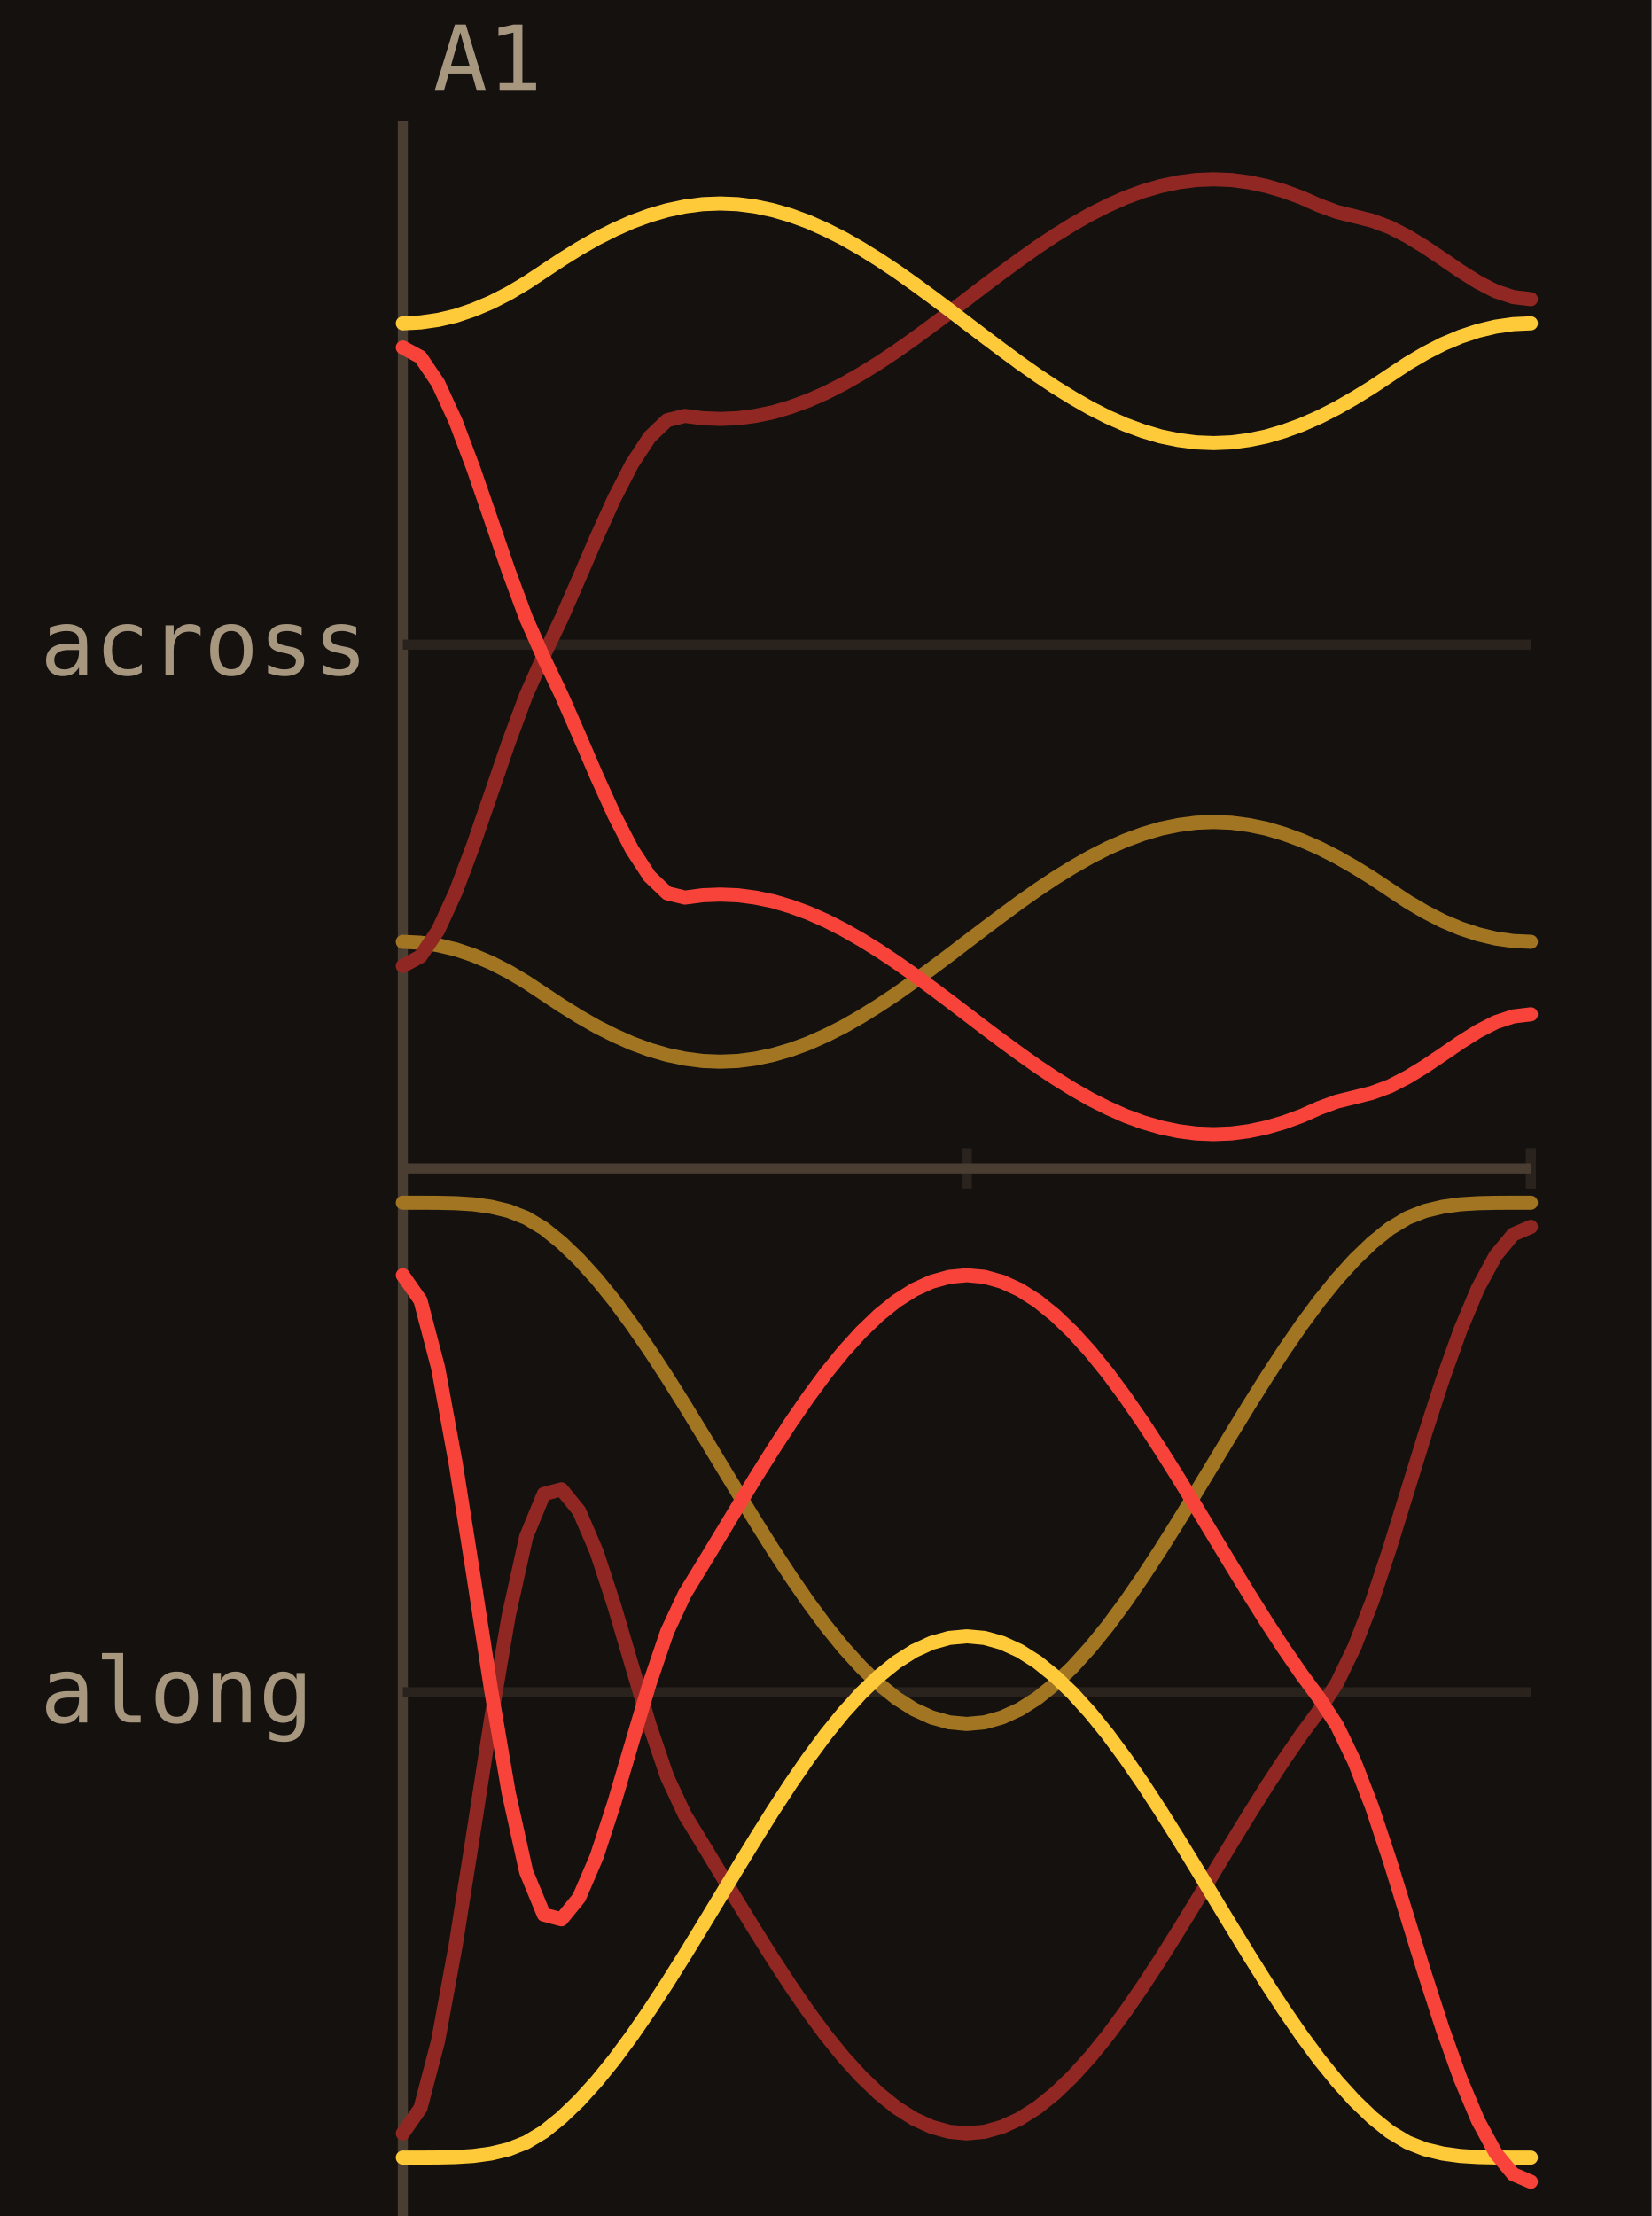
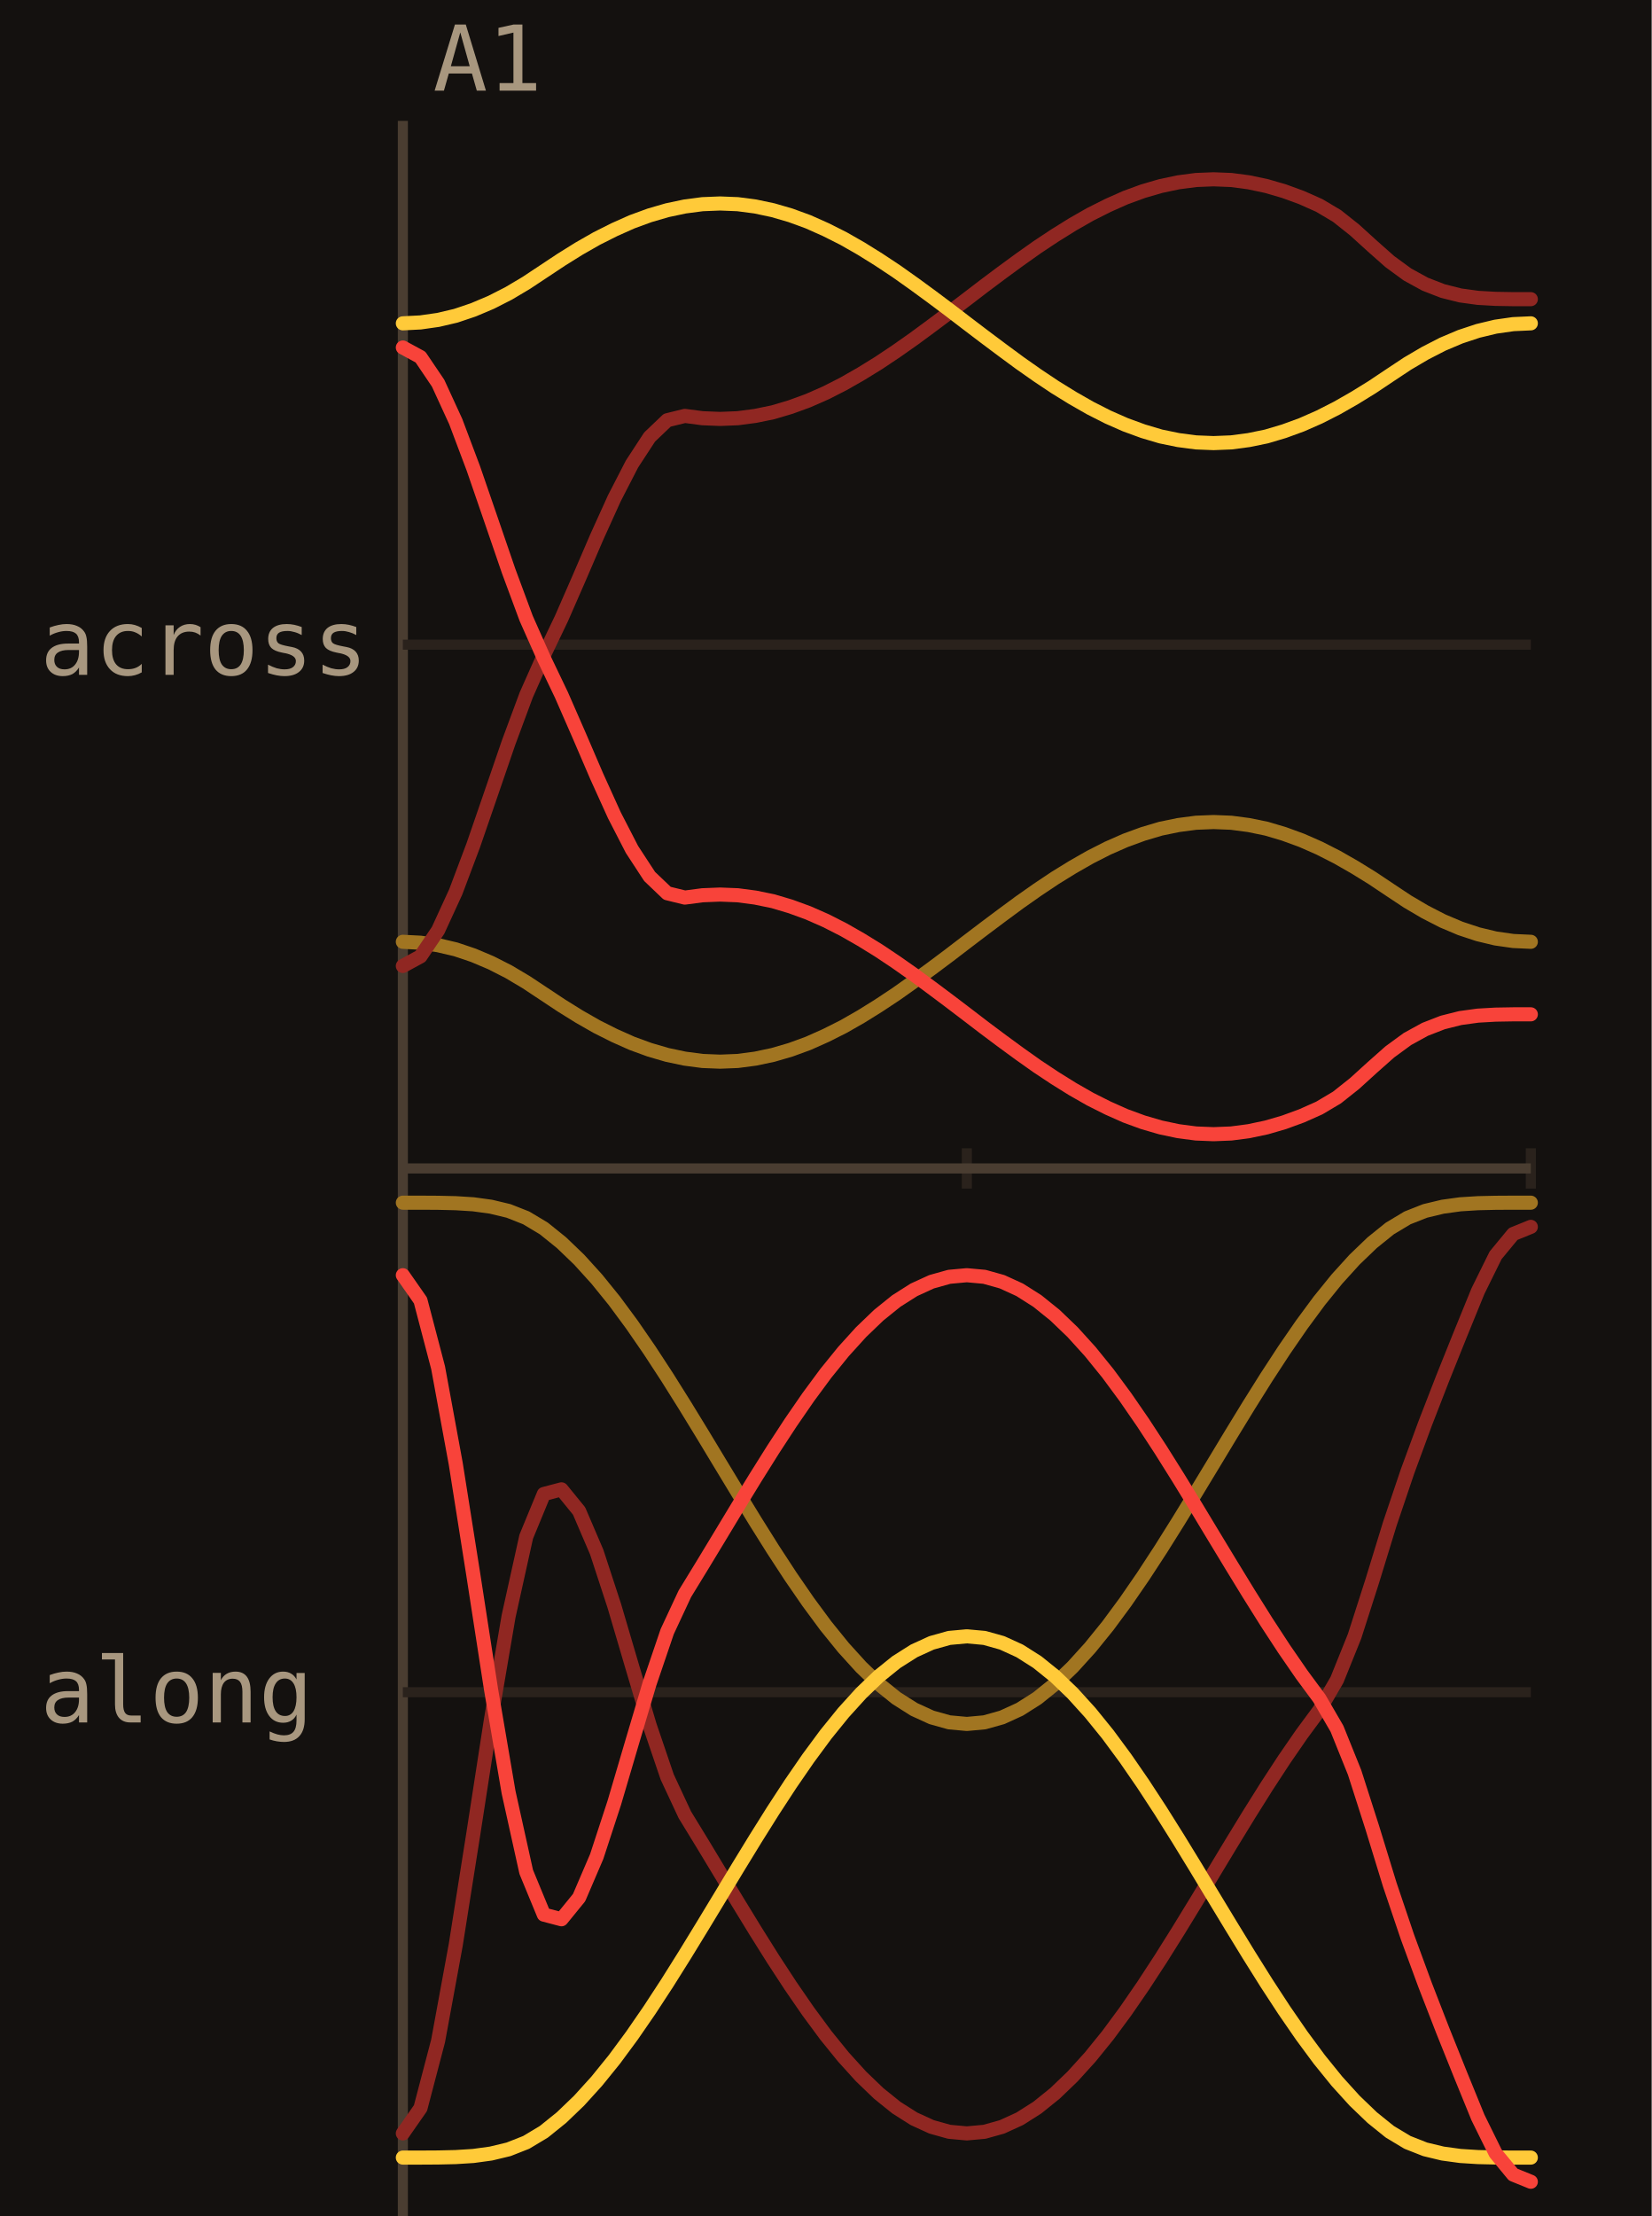
<svg xmlns="http://www.w3.org/2000/svg" viewBox="0 0 164 220" width="164" height="220" role="img">
  <rect width="164" height="220" fill="#14110f" />
  <path d="M40 12L40 220" stroke="#4a3d31" stroke-width="1" fill="none" />
  <path d="M96 114L96 118" stroke="#2a221c" stroke-width="1" fill="none" />
  <path d="M152 114L152 118" stroke="#2a221c" stroke-width="1" fill="none" />
  <path d="M40 64L152 64" stroke="#2a221c" stroke-width="1" fill="none" />
  <text x="4" y="67" fill="#a8977f" font-size="9" font-family="ui-monospace, Menlo, monospace">across</text>
  <path d="M40 168L152 168" stroke="#2a221c" stroke-width="1" fill="none" />
  <text x="4" y="171" fill="#a8977f" font-size="9" font-family="ui-monospace, Menlo, monospace">along</text>
  <path d="M40 116L152 116" stroke="#4a3d31" stroke-width="1" fill="none" />
  <text x="43" y="9" fill="#a8977f" font-size="9" font-family="ui-monospace, Menlo, monospace">A1</text>
  <path d="M40 93.5L41.75 93.59L43.5 93.84L45.25 94.25L47 94.84L48.75 95.58L50.5 96.47L52.25 97.51L54 98.67L55.75 99.83L57.5 100.92L59.25 101.92L61 102.8L62.75 103.58L64.5 104.22L66.25 104.73L68 105.1L69.75 105.33L71.5 105.4L73.25 105.33L75 105.1L76.75 104.73L78.5 104.22L80.25 103.58L82 102.8L83.75 101.92L85.5 100.92L87.25 99.83L89 98.67L90.75 97.43L92.5 96.15L94.25 94.84L96 93.5L97.75 92.17L99.5 90.86L101.25 89.57L103 88.34L104.75 87.17L106.5 86.09L108.25 85.09L110 84.2L111.75 83.43L113.5 82.79L115.25 82.27L117 81.91L118.75 81.68L120.5 81.61L122.25 81.68L124 81.91L125.75 82.27L127.5 82.79L129.25 83.43L131 84.2L132.75 85.09L134.5 86.09L136.25 87.17L138 88.34L139.75 89.5L141.5 90.53L143.25 91.43L145 92.17L146.75 92.75L148.5 93.17L150.25 93.42L152 93.5" fill="none" stroke="#a17521" stroke-width="1.4" stroke-linecap="round" stroke-linejoin="round" />
-   <path d="M40 95.9L41.75 94.95L43.5 92.36L45.25 88.55L47 83.9L48.75 78.82L50.5 73.72L52.25 69L54 65.06L55.75 61.4L57.5 57.4L59.25 53.33L61 49.47L62.75 46.07L64.5 43.39L66.25 41.72L68 41.29L69.75 41.52L71.5 41.59L73.25 41.52L75 41.29L76.75 40.93L78.5 40.41L80.25 39.77L82 39L83.75 38.11L85.5 37.11L87.25 36.03L89 34.86L90.75 33.63L92.5 32.34L94.25 31.03L96 29.7L97.75 28.36L99.5 27.05L101.25 25.77L103 24.53L104.75 23.37L106.5 22.28L108.25 21.28L110 20.4L111.75 19.62L113.5 18.98L115.25 18.47L117 18.1L118.75 17.87L120.5 17.8L122.25 17.87L124 18.1L125.75 18.47L127.5 18.98L129.25 19.62L131 20.4L132.75 21.04L134.5 21.47L136.25 21.91L138 22.56L139.75 23.46L141.5 24.53L143.25 25.71L145 26.91L146.75 28.01L148.5 28.91L150.25 29.49L152 29.7" fill="none" stroke="#902722" stroke-width="1.4" stroke-linecap="round" stroke-linejoin="round" />
+   <path d="M40 95.9L41.75 94.95L43.5 92.36L45.25 88.55L47 83.9L48.75 78.82L50.5 73.72L52.25 69L54 65.06L55.75 61.4L57.5 57.4L59.25 53.33L61 49.47L62.75 46.07L64.5 43.39L66.25 41.72L68 41.29L69.75 41.52L71.5 41.59L73.25 41.52L75 41.29L76.75 40.93L78.5 40.41L80.25 39.77L82 39L83.75 38.11L85.5 37.11L87.25 36.03L89 34.86L90.75 33.63L92.5 32.34L94.25 31.03L96 29.7L97.75 28.36L99.5 27.05L101.25 25.77L103 24.53L104.75 23.37L106.5 22.28L108.25 21.28L110 20.4L111.75 19.62L113.5 18.98L115.25 18.47L117 18.1L118.75 17.87L120.5 17.8L122.25 17.87L124 18.1L125.75 18.47L127.5 18.98L129.25 19.62L131 20.4L132.75 21.44L134.5 22.83L136.25 24.42L138 25.97L139.75 27.25L141.5 28.21L143.25 28.89L145 29.33L146.75 29.57L148.5 29.67L150.25 29.7L152 29.7" fill="none" stroke="#902722" stroke-width="1.4" stroke-linecap="round" stroke-linejoin="round" />
  <path d="M40 32.1L41.75 32.01L43.5 31.76L45.25 31.35L47 30.76L48.75 30.02L50.5 29.13L52.25 28.09L54 26.93L55.75 25.77L57.5 24.68L59.25 23.68L61 22.8L62.75 22.02L64.5 21.38L66.25 20.87L68 20.5L69.75 20.27L71.5 20.2L73.25 20.27L75 20.5L76.75 20.87L78.5 21.38L80.25 22.02L82 22.8L83.75 23.68L85.5 24.68L87.25 25.77L89 26.93L90.75 28.17L92.5 29.45L94.25 30.76L96 32.1L97.75 33.43L99.5 34.74L101.25 36.03L103 37.26L104.75 38.43L106.5 39.51L108.25 40.51L110 41.4L111.75 42.17L113.5 42.81L115.25 43.33L117 43.69L118.75 43.92L120.5 43.99L122.25 43.92L124 43.69L125.75 43.33L127.5 42.81L129.25 42.17L131 41.4L132.75 40.51L134.5 39.51L136.25 38.43L138 37.26L139.75 36.1L141.5 35.07L143.25 34.17L145 33.43L146.75 32.85L148.5 32.43L150.25 32.18L152 32.1" fill="none" stroke="#ffca39" stroke-width="1.4" stroke-linecap="round" stroke-linejoin="round" />
-   <path d="M40 34.5L41.75 35.45L43.5 38.04L45.25 41.85L47 46.5L48.75 51.58L50.5 56.68L52.25 61.4L54 65.34L55.75 69L57.5 73L59.25 77.07L61 80.93L62.75 84.33L64.5 87.01L66.25 88.68L68 89.11L69.75 88.88L71.5 88.81L73.25 88.88L75 89.11L76.75 89.47L78.5 89.99L80.25 90.63L82 91.4L83.75 92.29L85.5 93.29L87.25 94.37L89 95.54L90.75 96.77L92.5 98.06L94.25 99.37L96 100.7L97.75 102.04L99.5 103.35L101.25 104.63L103 105.87L104.75 107.03L106.5 108.12L108.25 109.12L110 110L111.75 110.78L113.5 111.42L115.25 111.93L117 112.3L118.75 112.53L120.5 112.6L122.25 112.53L124 112.3L125.75 111.93L127.5 111.42L129.25 110.78L131 110L132.75 109.36L134.5 108.93L136.25 108.49L138 107.84L139.75 106.94L141.5 105.87L143.25 104.69L145 103.49L146.75 102.39L148.5 101.49L150.25 100.91L152 100.7" fill="none" stroke="#f8433a" stroke-width="1.4" stroke-linecap="round" stroke-linejoin="round" />
+   <path d="M40 34.5L41.75 35.45L43.5 38.04L45.25 41.85L47 46.5L48.75 51.58L50.5 56.68L52.25 61.4L54 65.34L55.75 69L57.5 73L59.25 77.07L61 80.93L62.75 84.33L64.5 87.01L66.25 88.68L68 89.11L69.75 88.88L71.5 88.81L73.25 88.88L75 89.11L76.75 89.47L78.5 89.99L80.25 90.63L82 91.4L83.75 92.29L85.5 93.29L87.25 94.37L89 95.54L90.75 96.77L92.5 98.06L94.25 99.37L96 100.7L97.75 102.04L99.5 103.35L101.25 104.63L103 105.87L104.75 107.03L106.5 108.12L108.25 109.12L110 110L111.75 110.78L113.5 111.42L115.25 111.93L117 112.3L118.75 112.53L120.5 112.6L122.25 112.53L124 112.3L125.75 111.93L127.5 111.42L129.25 110.78L131 110L132.75 108.96L134.5 107.57L136.25 105.98L138 104.43L139.75 103.15L141.5 102.19L143.25 101.51L145 101.07L146.75 100.83L148.5 100.73L150.25 100.7L152 100.7" fill="none" stroke="#f8433a" stroke-width="1.4" stroke-linecap="round" stroke-linejoin="round" />
  <path d="M40 119.4L41.75 119.4L43.5 119.41L45.25 119.45L47 119.56L48.75 119.8L50.5 120.22L52.25 120.91L54 121.96L55.75 123.37L57.5 125.05L59.25 126.98L61 129.14L62.75 131.51L64.5 134.05L66.25 136.73L68 139.52L69.75 142.38L71.5 145.28L73.25 148.17L75 151.03L76.75 153.82L78.5 156.5L80.25 159.04L82 161.41L83.75 163.57L85.5 165.5L87.25 167.18L89 168.59L90.75 169.7L92.5 170.5L94.25 170.99L96 171.15L97.75 170.99L99.5 170.5L101.25 169.7L103 168.59L104.75 167.18L106.5 165.5L108.25 163.57L110 161.41L111.75 159.04L113.5 156.5L115.25 153.82L117 151.03L118.75 148.17L120.5 145.28L122.25 142.38L124 139.52L125.75 136.73L127.5 134.05L129.25 131.51L131 129.14L132.75 126.98L134.5 125.05L136.25 123.37L138 121.96L139.75 120.91L141.5 120.22L143.25 119.8L145 119.56L146.75 119.45L148.5 119.41L150.25 119.4L152 119.4" fill="none" stroke="#a17521" stroke-width="1.4" stroke-linecap="round" stroke-linejoin="round" />
-   <path d="M40 211.8L41.75 209.29L43.5 202.62L45.25 193.1L47 182.04L48.75 170.72L50.5 160.46L52.25 152.56L54 148.32L55.75 147.86L57.5 150.01L59.25 154.09L61 159.44L62.75 165.38L64.5 171.27L66.25 176.42L68 180.17L69.75 183.03L71.5 185.93L73.25 188.82L75 191.68L76.75 194.47L78.5 197.15L80.25 199.69L82 202.06L83.75 204.22L85.5 206.15L87.25 207.83L89 209.24L90.75 210.35L92.5 211.15L94.25 211.64L96 211.8L97.75 211.64L99.5 211.15L101.25 210.35L103 209.24L104.75 207.83L106.5 206.15L108.25 204.22L110 202.06L111.75 199.69L113.5 197.15L115.25 194.47L117 191.68L118.75 188.82L120.5 185.93L122.25 183.03L124 180.17L125.75 177.38L127.5 174.7L129.25 172.16L131 169.79L132.75 167.1L134.5 163.48L136.25 158.96L138 153.68L139.75 148.02L141.5 142.35L143.25 136.95L145 132.06L146.75 127.89L148.5 124.66L150.25 122.55L152 121.8" fill="none" stroke="#902722" stroke-width="1.4" stroke-linecap="round" stroke-linejoin="round" />
+   <path d="M40 211.8L41.75 209.29L43.5 202.62L45.25 193.1L47 182.04L48.75 170.72L50.5 160.46L52.25 152.56L54 148.32L55.75 147.86L57.5 150.01L59.25 154.09L61 159.44L62.75 165.38L64.5 171.27L66.25 176.42L68 180.17L69.75 183.03L71.5 185.93L73.25 188.82L75 191.68L76.75 194.47L78.5 197.15L80.25 199.69L82 202.06L83.75 204.22L85.5 206.15L87.25 207.83L89 209.24L90.75 210.35L92.5 211.15L94.25 211.64L96 211.8L97.75 211.64L99.5 211.15L101.25 210.35L103 209.24L104.75 207.83L106.5 206.15L108.25 204.22L110 202.06L111.75 199.69L113.5 197.15L115.25 194.47L117 191.68L118.75 188.82L120.5 185.93L122.25 183.03L124 180.17L125.75 177.38L127.5 174.7L129.25 172.16L131 169.79L132.75 166.78L134.5 162.44L136.25 156.98L138 151.28L139.75 146.1L141.5 141.34L143.25 136.83L145 132.47L146.75 128.18L148.5 124.63L150.25 122.51L152 121.8" fill="none" stroke="#902722" stroke-width="1.4" stroke-linecap="round" stroke-linejoin="round" />
  <path d="M40 214.2L41.75 214.2L43.5 214.19L45.25 214.15L47 214.04L48.75 213.8L50.5 213.38L52.25 212.69L54 211.64L55.75 210.23L57.5 208.55L59.25 206.62L61 204.46L62.75 202.09L64.5 199.55L66.25 196.87L68 194.08L69.75 191.22L71.5 188.33L73.25 185.43L75 182.57L76.75 179.78L78.5 177.1L80.25 174.56L82 172.19L83.75 170.03L85.5 168.1L87.25 166.42L89 165.01L90.75 163.9L92.5 163.1L94.25 162.61L96 162.45L97.75 162.61L99.5 163.1L101.25 163.9L103 165.01L104.75 166.42L106.5 168.1L108.25 170.03L110 172.19L111.75 174.56L113.5 177.1L115.25 179.78L117 182.57L118.75 185.43L120.5 188.33L122.25 191.22L124 194.08L125.75 196.87L127.5 199.55L129.25 202.09L131 204.46L132.75 206.62L134.5 208.55L136.25 210.23L138 211.64L139.75 212.69L141.5 213.38L143.25 213.8L145 214.04L146.75 214.15L148.5 214.19L150.25 214.2L152 214.2" fill="none" stroke="#ffca39" stroke-width="1.4" stroke-linecap="round" stroke-linejoin="round" />
-   <path d="M40 126.6L41.75 129.11L43.5 135.78L45.25 145.3L47 156.36L48.75 167.68L50.5 177.94L52.25 185.84L54 190.08L55.75 190.54L57.5 188.39L59.25 184.31L61 178.96L62.75 173.02L64.5 167.13L66.25 161.98L68 158.23L69.75 155.37L71.5 152.48L73.25 149.58L75 146.72L76.75 143.93L78.5 141.25L80.25 138.71L82 136.34L83.75 134.18L85.5 132.25L87.25 130.57L89 129.16L90.75 128.05L92.5 127.25L94.25 126.76L96 126.6L97.75 126.76L99.5 127.25L101.25 128.05L103 129.16L104.75 130.57L106.5 132.25L108.25 134.18L110 136.34L111.75 138.71L113.5 141.25L115.25 143.93L117 146.72L118.75 149.58L120.5 152.48L122.25 155.37L124 158.23L125.75 161.02L127.5 163.7L129.25 166.24L131 168.61L132.75 171.3L134.5 174.92L136.25 179.44L138 184.72L139.75 190.38L141.5 196.05L143.25 201.45L145 206.34L146.75 210.51L148.5 213.74L150.25 215.85L152 216.6" fill="none" stroke="#f8433a" stroke-width="1.4" stroke-linecap="round" stroke-linejoin="round" />
+   <path d="M40 126.6L41.75 129.11L43.5 135.78L45.25 145.3L47 156.36L48.75 167.68L50.5 177.94L52.25 185.84L54 190.08L55.75 190.54L57.5 188.39L59.25 184.31L61 178.96L62.75 173.02L64.5 167.13L66.25 161.98L68 158.23L69.75 155.37L71.5 152.48L73.25 149.58L75 146.72L76.75 143.93L78.5 141.25L80.25 138.71L82 136.34L83.75 134.18L85.5 132.25L87.25 130.57L89 129.16L90.75 128.05L92.5 127.25L94.25 126.76L96 126.6L97.75 126.76L99.5 127.25L101.25 128.05L103 129.16L104.75 130.57L106.5 132.25L108.25 134.18L110 136.34L111.75 138.71L113.5 141.25L115.25 143.93L117 146.72L118.75 149.58L120.5 152.48L122.25 155.37L124 158.23L125.75 161.02L127.5 163.7L129.25 166.24L131 168.61L132.75 171.62L134.5 175.96L136.25 181.42L138 187.12L139.75 192.3L141.5 197.06L143.25 201.57L145 205.93L146.75 210.22L148.5 213.77L150.25 215.89L152 216.6" fill="none" stroke="#f8433a" stroke-width="1.4" stroke-linecap="round" stroke-linejoin="round" />
</svg>
